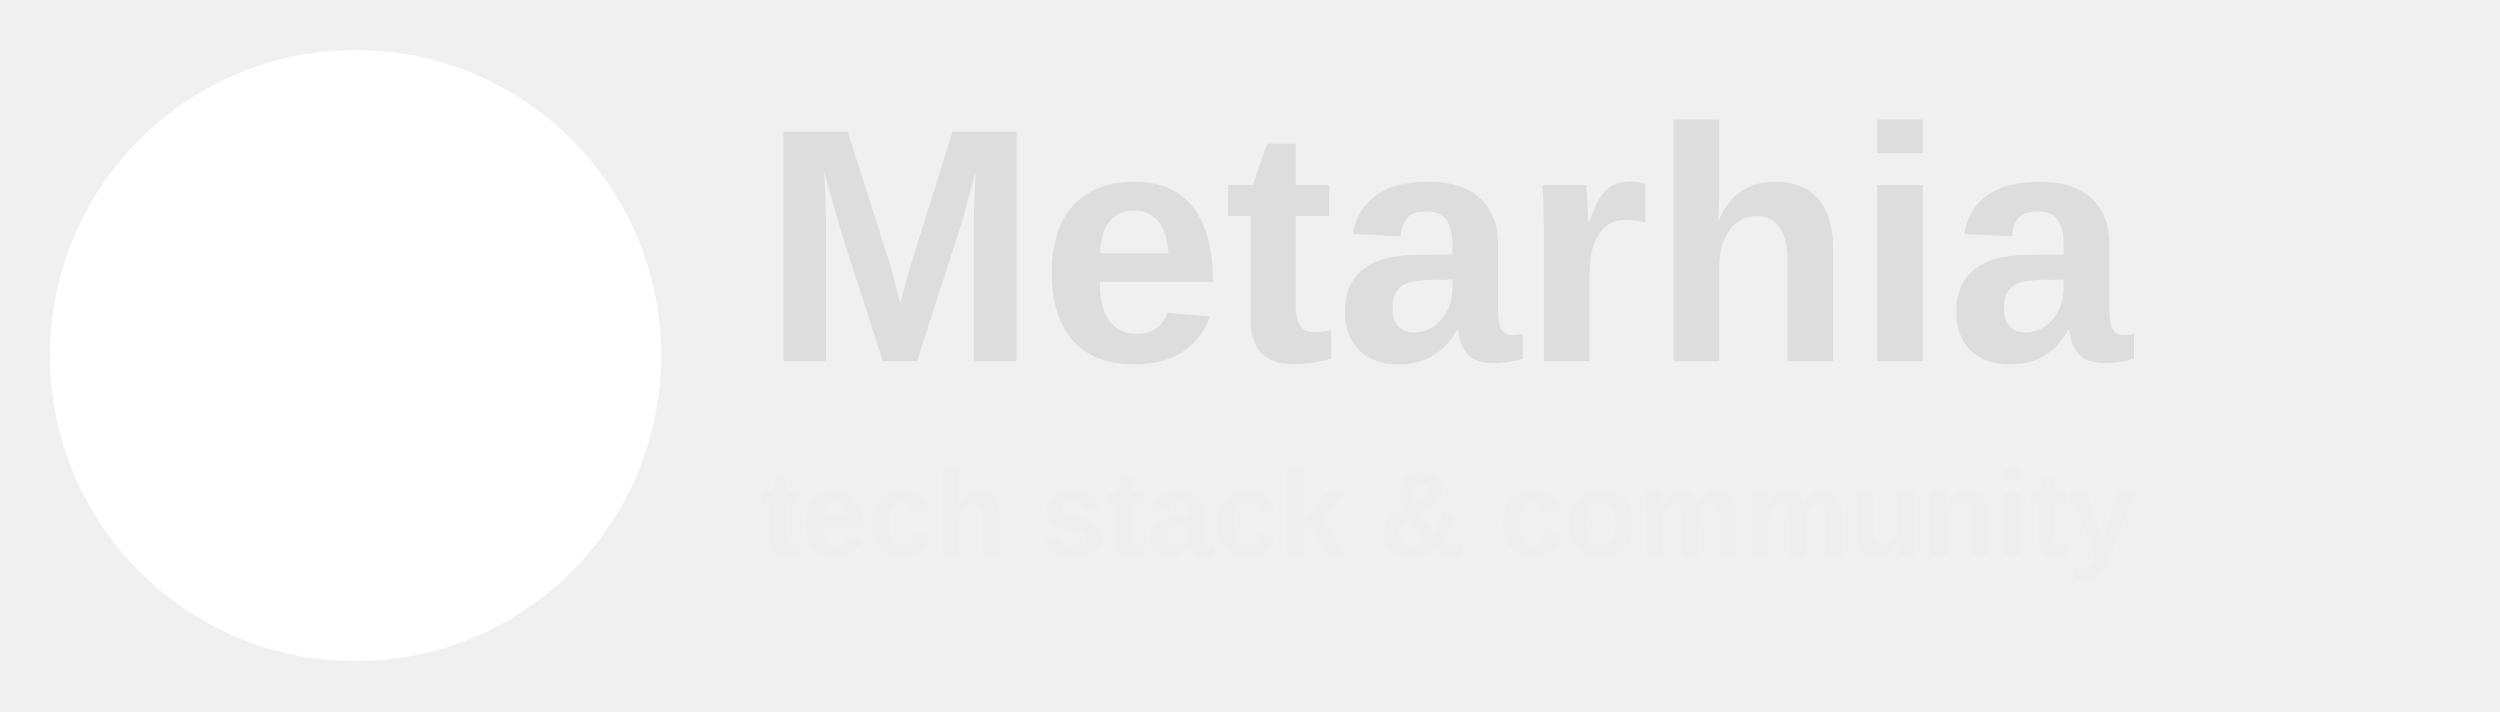
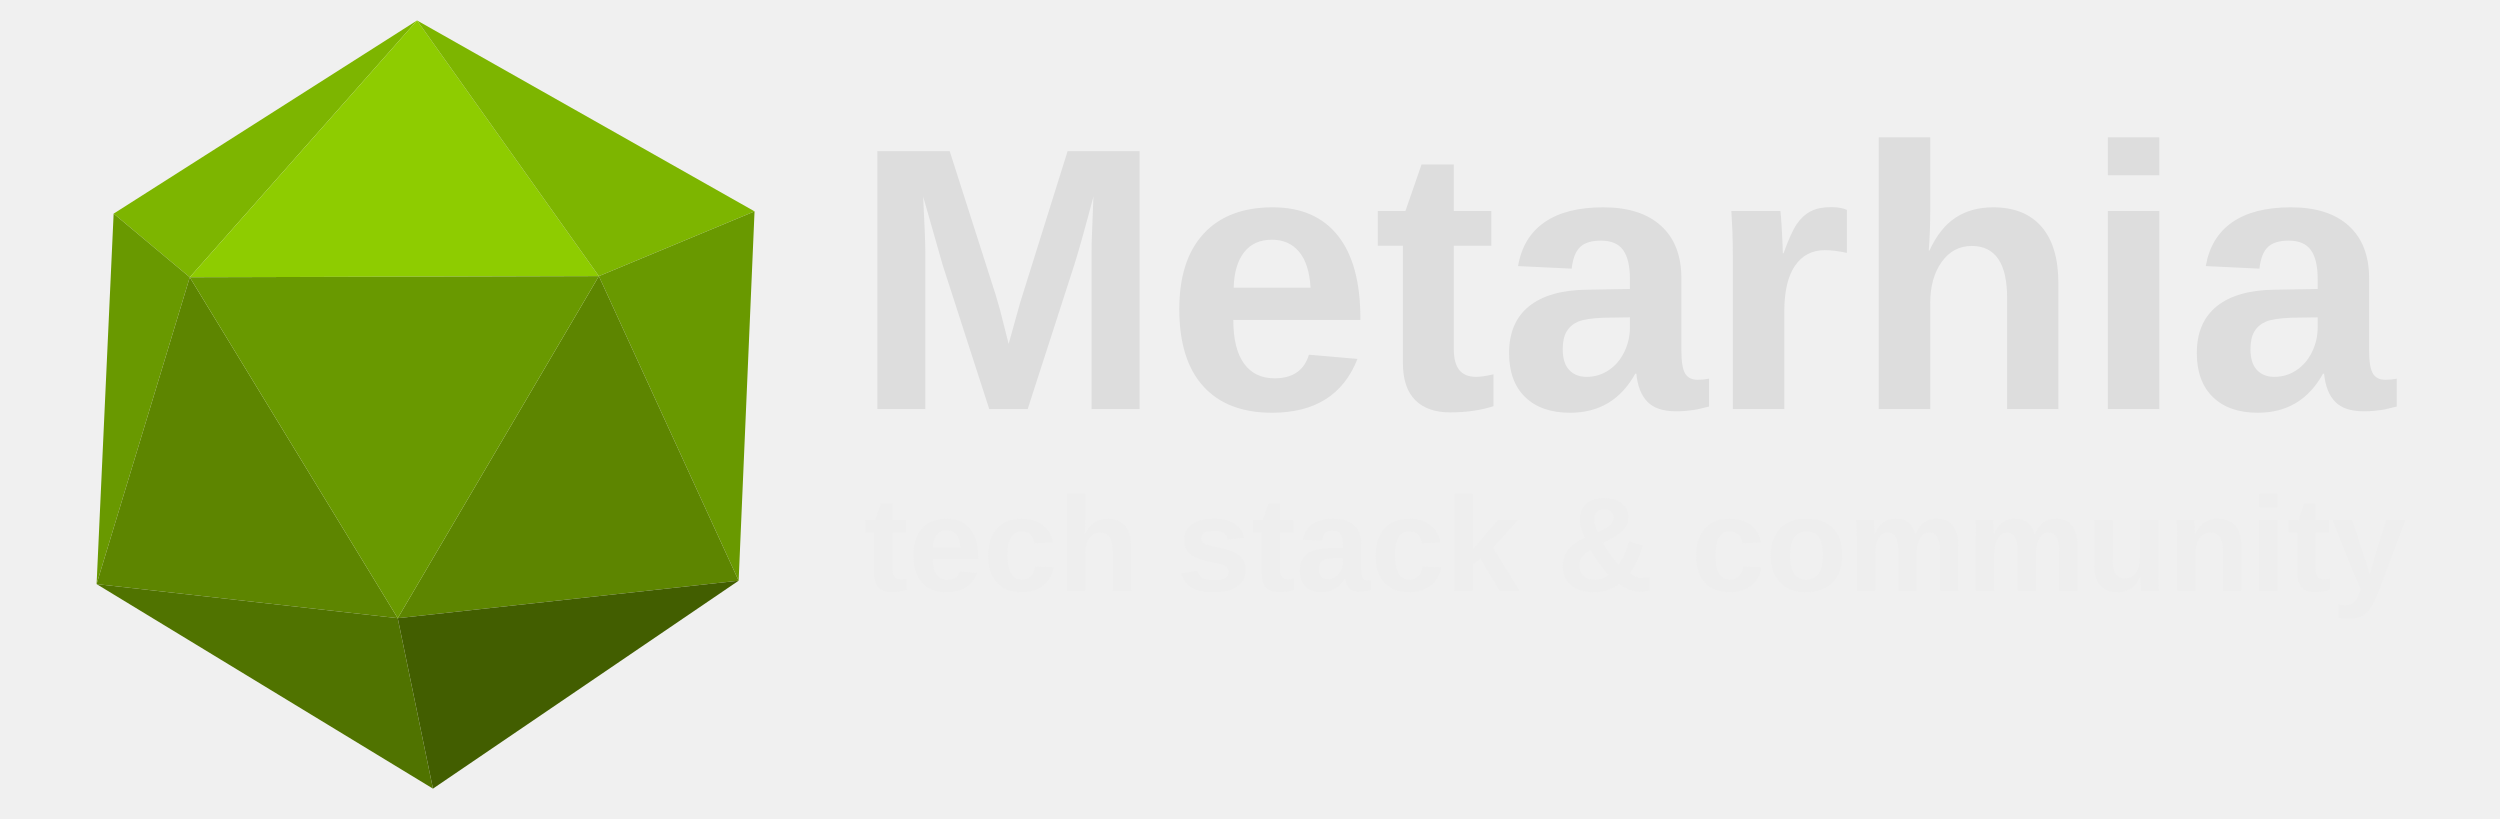
- <svg xmlns="http://www.w3.org/2000/svg" width="900" height="256">
-   <circle fill="#ffffff" r="110" cy="128" cx="128" />
-   <text xml:space="preserve" font-family="Arial" font-size="120" y="130" x="274" fill="#ddd" font-weight="bold">Metarhia</text>
-   <text xml:space="preserve" font-family="Arial" font-size="43" y="200" x="274" fill="#eee" font-weight="bold">tech stack &amp; community</text>
+ <svg xmlns="http://www.w3.org/2000/svg" width="2200" height="720">
+   <path fill="#7db500" d="M 100,188 L 367,18 L 167,244 Z" fill-rule="evenodd" />
+   <path fill="#8ecc00" d="M 167,244 L 527,243 L 367,18 Z" fill-rule="evenodd" />
+   <path fill="#7db500" d="M 367,18 L 527,243 L 664,186 Z" fill-rule="evenodd" />
+   <path fill="#699900" d="M 100,188 L 167,244 L 85,514 Z" fill-rule="evenodd" />
+   <path fill="#5d8500" d="M 167,244 L 350,544 L 85,514 Z" fill-rule="evenodd" />
+   <path fill="#699900" d="M 664,186 L 527,243 L 650,511 Z" fill-rule="evenodd" />
+   <path fill="#5d8500" d="M 527,243 L 650,511 L 350,544 Z" fill-rule="evenodd" />
+   <path fill="#699900" d="M 167,244 L 527,243 L 350,544 Z" fill-rule="evenodd" />
+   <path fill="#507300" d="M 85,514 L 350,544 L 381,694 Z" fill-rule="evenodd" />
+   <path fill="#425e00" d="M 350,544 L 381,694 L 650,511 Z" fill-rule="evenodd" />
+   <text xml:space="preserve" font-family="Arial" font-size="330" y="360" x="750" fill="#ddd" font-weight="bold">Metarhia</text>
+   <text xml:space="preserve" font-family="Arial" font-size="118" y="520" x="760" fill="#eee" font-weight="bold">tech stack &amp; community</text>
</svg>
